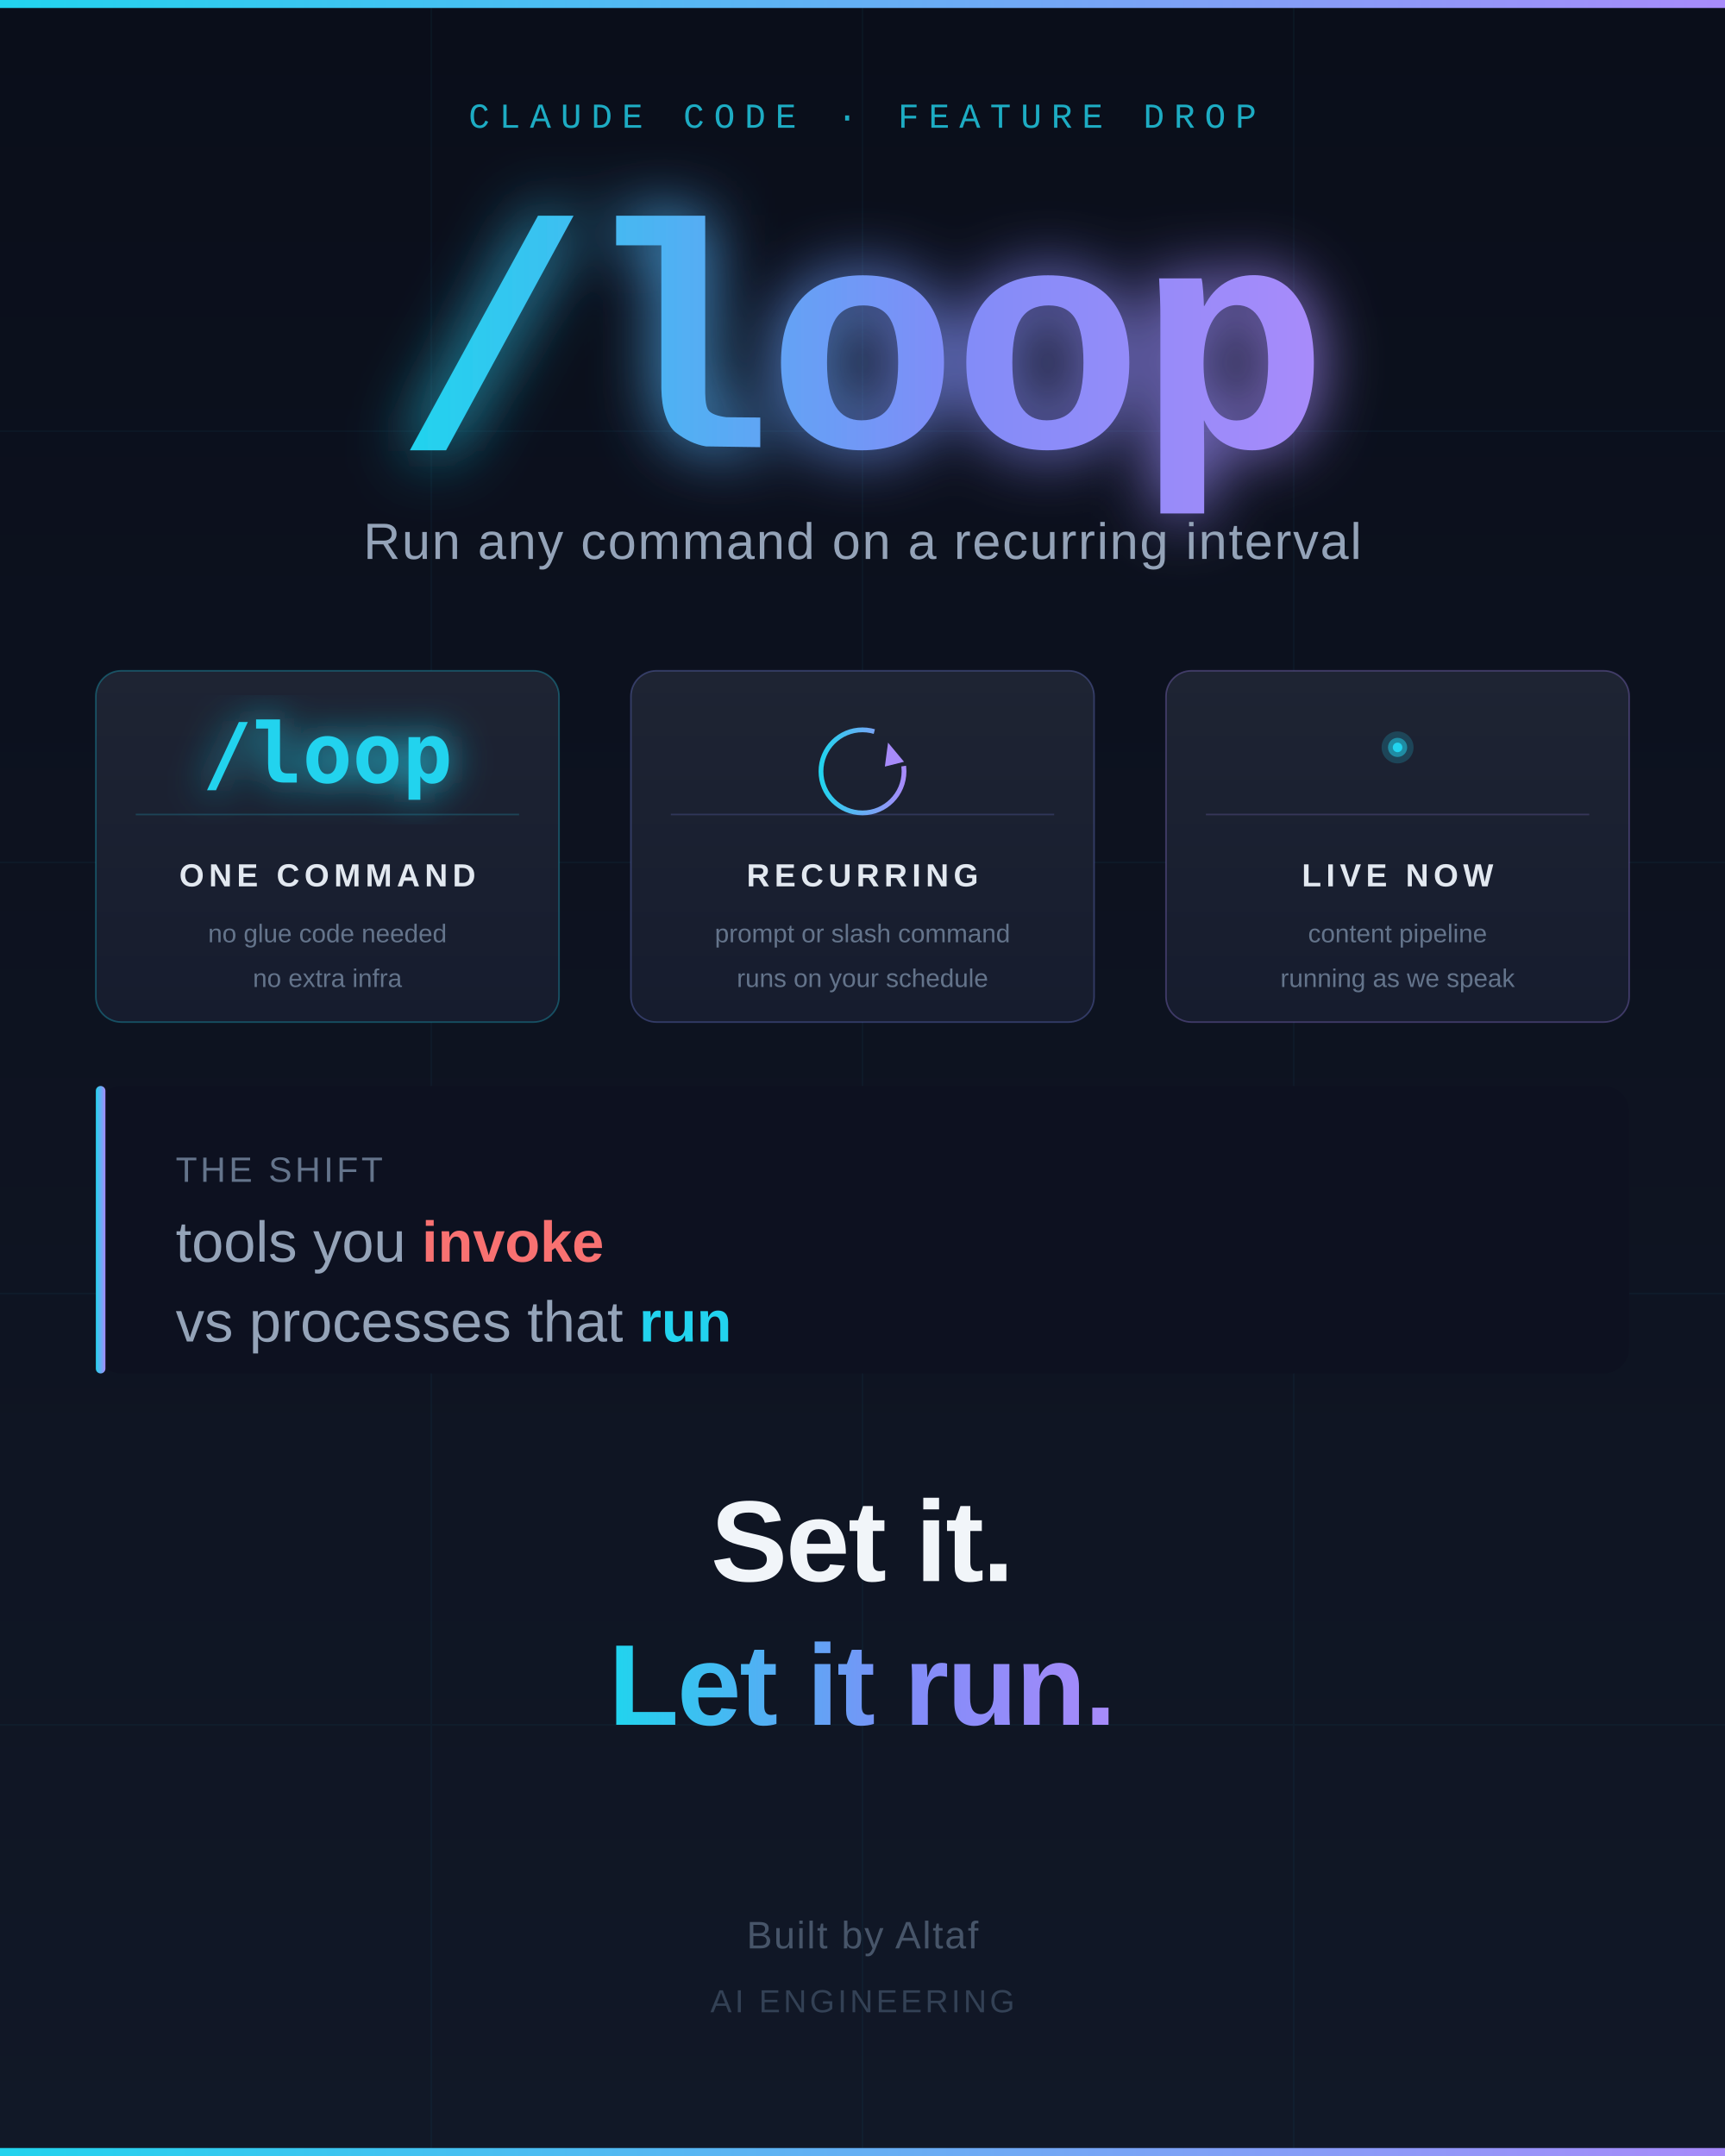
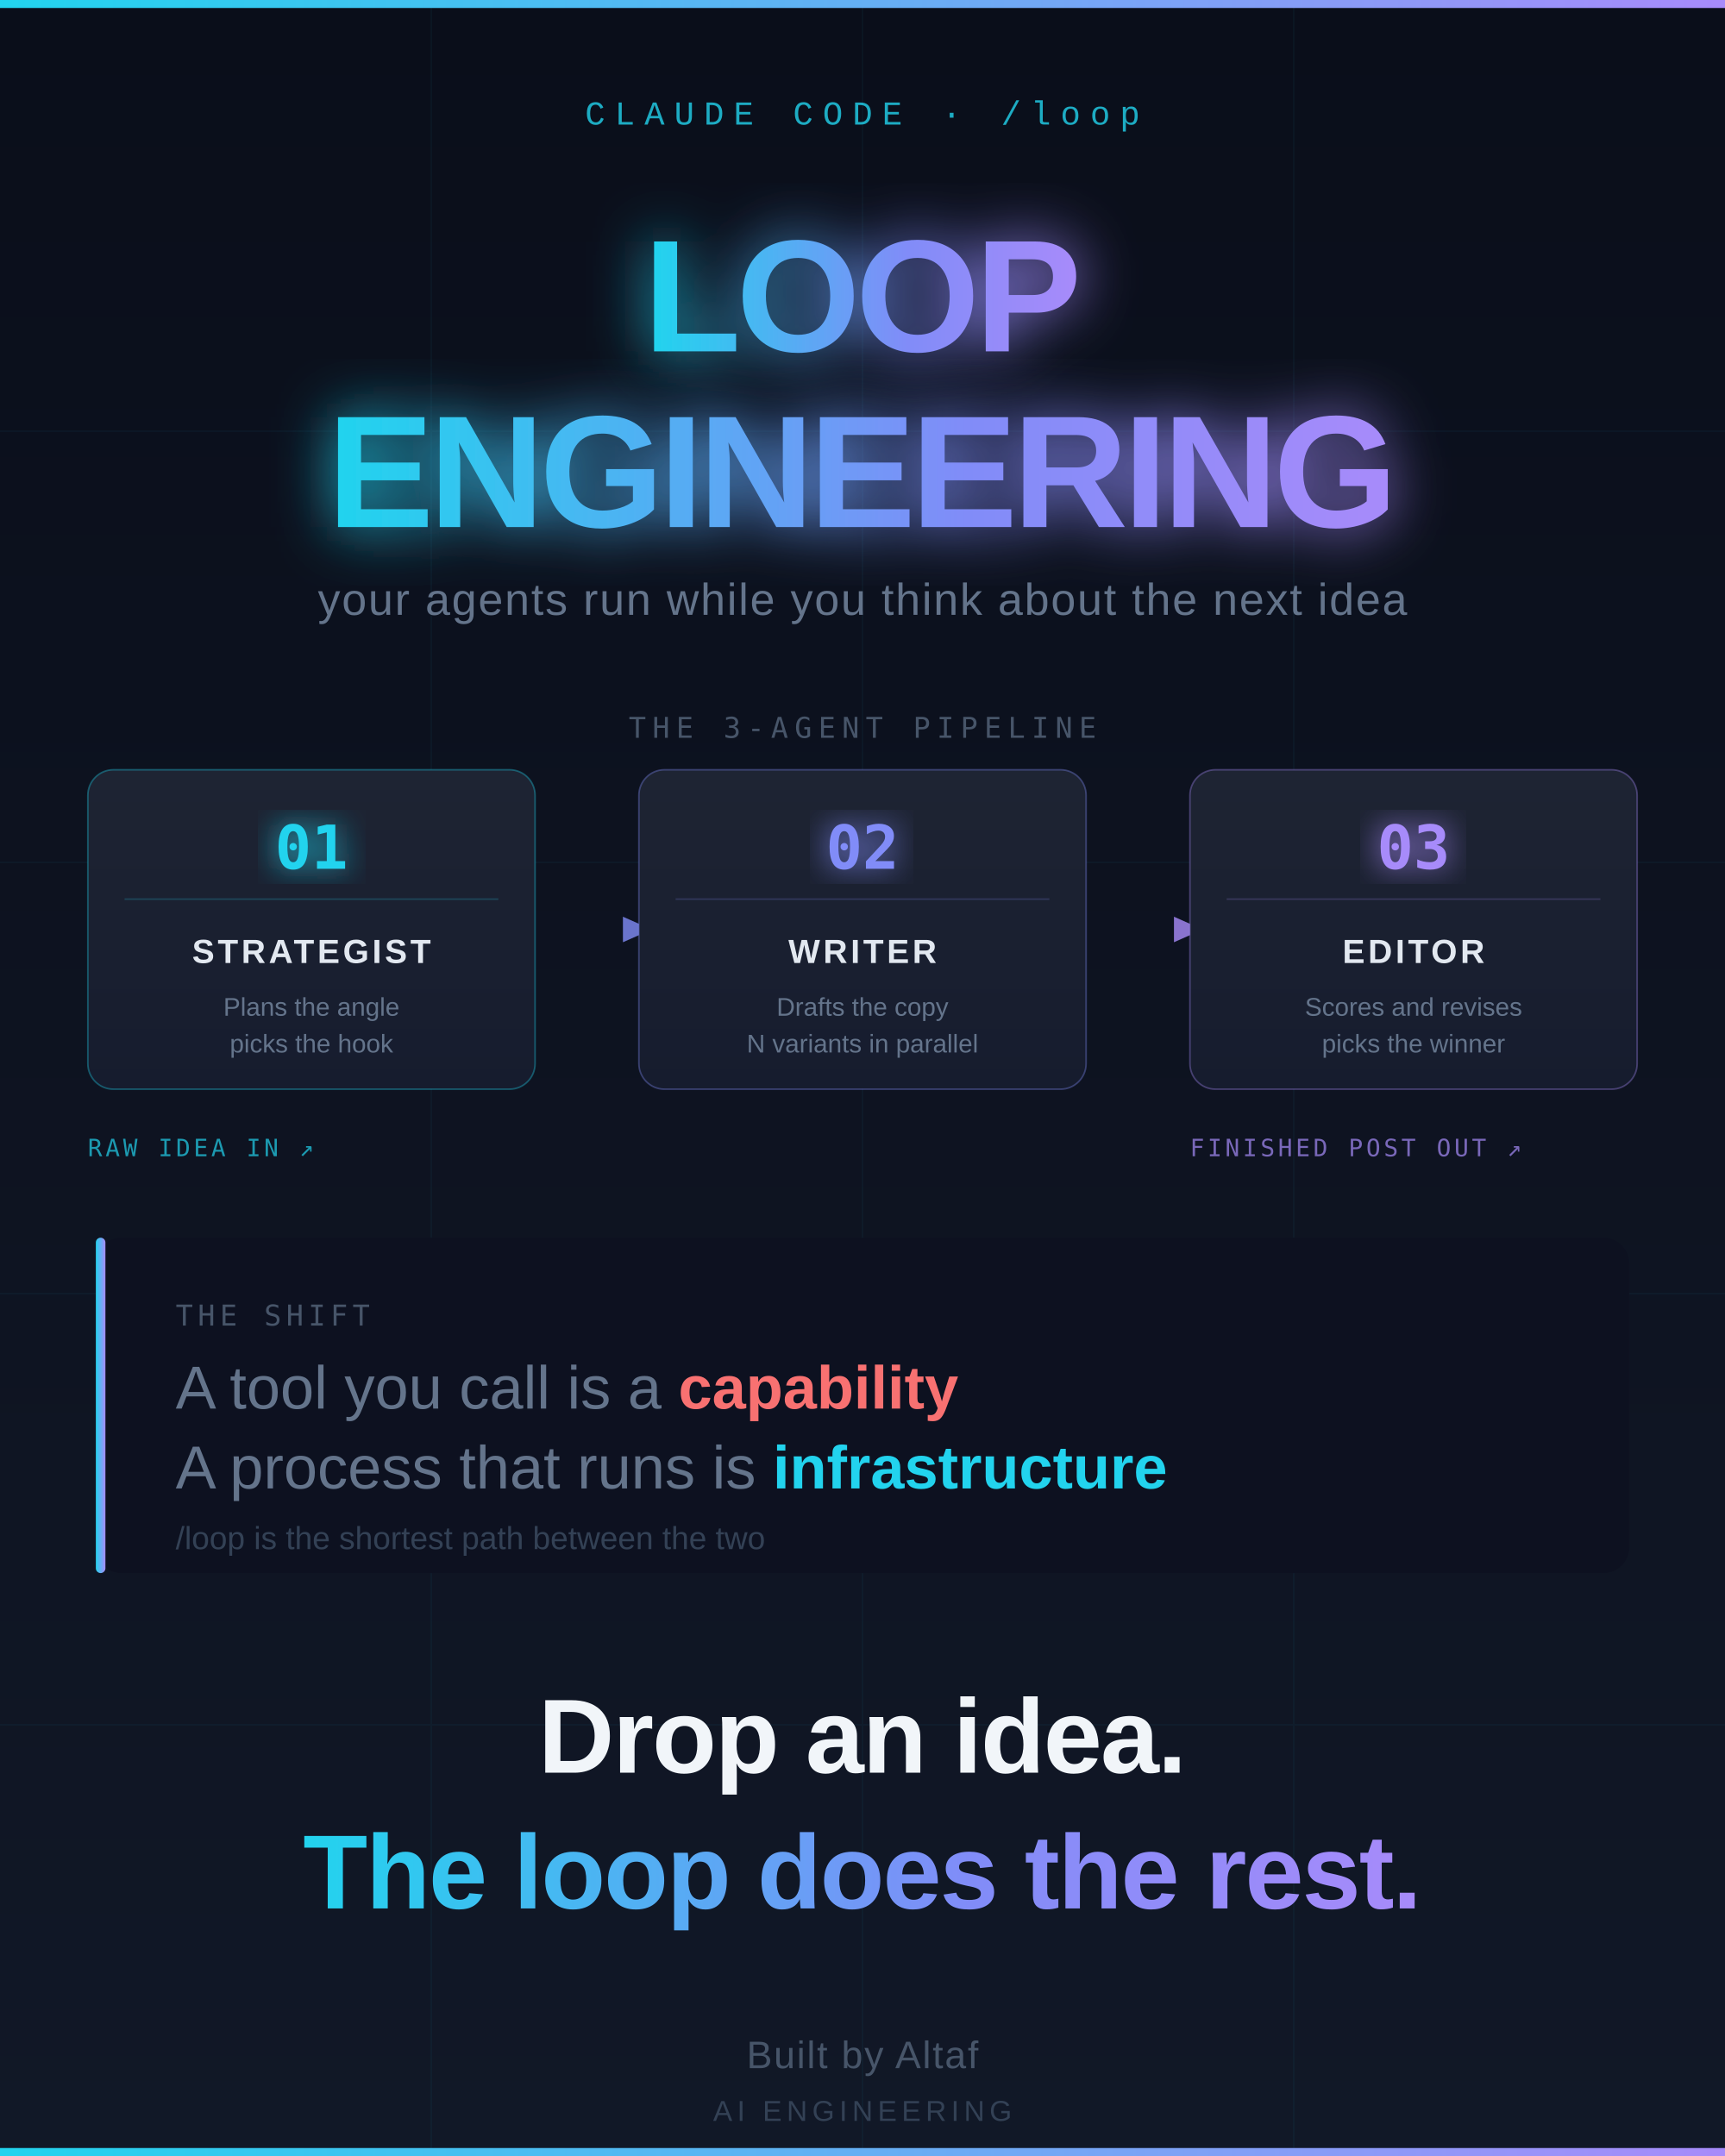
<svg xmlns="http://www.w3.org/2000/svg" viewBox="0 0 1080 1350" width="1080" height="1350">
  <defs>
    <linearGradient id="bg" x1="0" y1="0" x2="0" y2="1">
      <stop offset="0%" stop-color="#0a0e1a" />
      <stop offset="100%" stop-color="#111827" />
    </linearGradient>
    <linearGradient id="accent" x1="0" y1="0" x2="1" y2="0">
      <stop offset="0%" stop-color="#22d3ee" />
      <stop offset="100%" stop-color="#a78bfa" />
    </linearGradient>
    <linearGradient id="heroGrad" x1="0" y1="0" x2="1" y2="0">
      <stop offset="0%" stop-color="#22d3ee" />
      <stop offset="60%" stop-color="#818cf8" />
      <stop offset="100%" stop-color="#a78bfa" />
    </linearGradient>
    <linearGradient id="tileBg" x1="0" y1="0" x2="0" y2="1">
      <stop offset="0%" stop-color="#1e2433" />
      <stop offset="100%" stop-color="#161c2e" />
    </linearGradient>
    <linearGradient id="arrowGrad" x1="0" y1="0" x2="1" y2="0">
-       <stop offset="0%" stop-color="#22d3ee" stop-opacity="0.5" />
-       <stop offset="100%" stop-color="#a78bfa" stop-opacity="0.5" />
+       <stop offset="0%" stop-color="#22d3ee" stop-opacity="0.6" />
+       <stop offset="100%" stop-color="#a78bfa" stop-opacity="0.6" />
+     </linearGradient>
+     <linearGradient id="infra" x1="0" y1="0" x2="1" y2="0">
+       <stop offset="0%" stop-color="#22d3ee" />
+       <stop offset="100%" stop-color="#22d3ee" />
    </linearGradient>
    <filter id="glow" x="-30%" y="-30%" width="160%" height="160%">
-       <feGaussianBlur stdDeviation="12" result="blur" />
+       <feGaussianBlur stdDeviation="10" result="blur" />
      <feMerge>
        <feMergeNode in="blur" />
        <feMergeNode in="SourceGraphic" />
      </feMerge>
    </filter>
    <filter id="heroGlow" x="-20%" y="-50%" width="140%" height="200%">
-       <feGaussianBlur stdDeviation="20" result="blur" />
+       <feGaussianBlur stdDeviation="18" result="blur" />
      <feMerge>
        <feMergeNode in="blur" />
        <feMergeNode in="SourceGraphic" />
      </feMerge>
    </filter>
  </defs>
  <rect width="1080" height="1350" fill="url(#bg)" />
  <g opacity="0.04" stroke="#22d3ee" stroke-width="1" fill="none">
    <line x1="0" y1="270" x2="1080" y2="270" />
    <line x1="0" y1="540" x2="1080" y2="540" />
    <line x1="0" y1="810" x2="1080" y2="810" />
    <line x1="0" y1="1080" x2="1080" y2="1080" />
    <line x1="270" y1="0" x2="270" y2="1350" />
    <line x1="540" y1="0" x2="540" y2="1350" />
    <line x1="810" y1="0" x2="810" y2="1350" />
  </g>
  <rect x="0" y="0" width="1080" height="5" fill="url(#accent)" />
-   <text x="540" y="80" font-family="'SF Mono', 'Fira Code', 'Courier New', monospace" font-size="22" fill="#22d3ee" text-anchor="middle" letter-spacing="6" opacity="0.8">CLAUDE CODE · FEATURE DROP</text>
-   <line x1="80" y1="100" x2="1000" y2="100" stroke="url(#accent)" stroke-width="1" opacity="0.3" />
-   <text x="540" y="280" font-family="'SF Mono', 'Fira Code', 'Courier New', monospace" font-size="200" font-weight="bold" fill="url(#heroGrad)" text-anchor="middle" filter="url(#heroGlow)" letter-spacing="-4">/loop</text>
-   <text x="540" y="350" font-family="-apple-system, 'Helvetica Neue', Arial, sans-serif" font-size="32" fill="#94a3b8" text-anchor="middle" letter-spacing="1">Run any command on a recurring interval</text>
-   <line x1="200" y1="385" x2="880" y2="385" stroke="url(#accent)" stroke-width="1" opacity="0.25" />
-   <rect x="60" y="420" width="290" height="220" rx="16" fill="url(#tileBg)" stroke="#22d3ee" stroke-width="1" stroke-opacity="0.3" />
-   <text x="205" y="490" font-family="'SF Mono', 'Fira Code', monospace" font-size="52" fill="#22d3ee" text-anchor="middle" font-weight="bold" filter="url(#glow)">/loop</text>
-   <line x1="85" y1="510" x2="325" y2="510" stroke="#22d3ee" stroke-width="1" opacity="0.2" />
-   <text x="205" y="555" font-family="-apple-system, 'Helvetica Neue', Arial, sans-serif" font-size="20" fill="#e2e8f0" text-anchor="middle" font-weight="600" letter-spacing="3">ONE COMMAND</text>
-   <text x="205" y="590" font-family="-apple-system, 'Helvetica Neue', Arial, sans-serif" font-size="16" fill="#64748b" text-anchor="middle">no glue code needed</text>
-   <text x="205" y="618" font-family="-apple-system, 'Helvetica Neue', Arial, sans-serif" font-size="16" fill="#64748b" text-anchor="middle">no extra infra</text>
-   <g opacity="0.6">
-     <line x1="365" y1="530" x2="410" y2="530" stroke="url(#arrowGrad)" stroke-width="2" />
-     <polygon points="410,523 425,530 410,537" fill="#a78bfa" opacity="0.7" />
-   </g>
-   <rect x="395" y="420" width="290" height="220" rx="16" fill="url(#tileBg)" stroke="#818cf8" stroke-width="1" stroke-opacity="0.3" />
-   <circle cx="540" cy="483" r="26" fill="none" stroke="url(#accent)" stroke-width="3" stroke-dasharray="130 30" />
-   <polygon points="556,465 566,477 554,480" fill="#a78bfa" />
-   <line x1="420" y1="510" x2="660" y2="510" stroke="#818cf8" stroke-width="1" opacity="0.2" />
-   <text x="540" y="555" font-family="-apple-system, 'Helvetica Neue', Arial, sans-serif" font-size="20" fill="#e2e8f0" text-anchor="middle" font-weight="600" letter-spacing="3">RECURRING</text>
-   <text x="540" y="590" font-family="-apple-system, 'Helvetica Neue', Arial, sans-serif" font-size="16" fill="#64748b" text-anchor="middle">prompt or slash command</text>
-   <text x="540" y="618" font-family="-apple-system, 'Helvetica Neue', Arial, sans-serif" font-size="16" fill="#64748b" text-anchor="middle">runs on your schedule</text>
-   <g opacity="0.6">
-     <line x1="700" y1="530" x2="745" y2="530" stroke="url(#arrowGrad)" stroke-width="2" />
-     <polygon points="745,523 760,530 745,537" fill="#a78bfa" opacity="0.7" />
-   </g>
-   <rect x="730" y="420" width="290" height="220" rx="16" fill="url(#tileBg)" stroke="#a78bfa" stroke-width="1" stroke-opacity="0.3" />
-   <circle cx="875" cy="468" r="10" fill="#22d3ee" opacity="0.2" />
-   <circle cx="875" cy="468" r="6" fill="#22d3ee" opacity="0.5" />
-   <circle cx="875" cy="468" r="3" fill="#22d3ee" />
-   <line x1="755" y1="510" x2="995" y2="510" stroke="#a78bfa" stroke-width="1" opacity="0.2" />
-   <text x="875" y="555" font-family="-apple-system, 'Helvetica Neue', Arial, sans-serif" font-size="20" fill="#e2e8f0" text-anchor="middle" font-weight="600" letter-spacing="3">LIVE NOW</text>
-   <text x="875" y="590" font-family="-apple-system, 'Helvetica Neue', Arial, sans-serif" font-size="16" fill="#64748b" text-anchor="middle">content pipeline</text>
-   <text x="875" y="618" font-family="-apple-system, 'Helvetica Neue', Arial, sans-serif" font-size="16" fill="#64748b" text-anchor="middle">running as we speak</text>
-   <rect x="60" y="680" width="960" height="180" rx="16" fill="#0d1120" stroke="none" />
-   <rect x="60" y="680" width="6" height="180" rx="3" fill="url(#accent)" />
-   <text x="110" y="740" font-family="-apple-system, 'Helvetica Neue', Arial, sans-serif" font-size="22" fill="#64748b" letter-spacing="2">THE SHIFT</text>
-   <text x="110" y="790" font-family="-apple-system, 'Helvetica Neue', Arial, sans-serif" font-size="36" fill="#94a3b8" font-weight="300">tools you <tspan fill="#f87171" font-weight="600">invoke</tspan>
+   <text x="540" y="78" font-family="'SF Mono', 'Fira Code', 'Courier New', monospace" font-size="21" fill="#22d3ee" text-anchor="middle" letter-spacing="6" opacity="0.8">CLAUDE CODE · /loop</text>
+   <line x1="80" y1="98" x2="1000" y2="98" stroke="url(#accent)" stroke-width="1" opacity="0.25" />
+   <text x="540" y="220" font-family="-apple-system, 'Helvetica Neue', Arial, sans-serif" font-size="100" font-weight="800" fill="url(#heroGrad)" text-anchor="middle" filter="url(#heroGlow)" letter-spacing="-3">LOOP</text>
+   <text x="540" y="330" font-family="-apple-system, 'Helvetica Neue', Arial, sans-serif" font-size="100" font-weight="800" fill="url(#heroGrad)" text-anchor="middle" filter="url(#heroGlow)" letter-spacing="-3">ENGINEERING</text>
+   <text x="540" y="385" font-family="-apple-system, 'Helvetica Neue', Arial, sans-serif" font-size="28" fill="#64748b" text-anchor="middle" letter-spacing="1">your agents run while you think about the next idea</text>
+   <line x1="160" y1="415" x2="920" y2="415" stroke="url(#accent)" stroke-width="1" opacity="0.2" />
+   <text x="540" y="462" font-family="'SF Mono', 'Fira Code', monospace" font-size="18" fill="#475569" text-anchor="middle" letter-spacing="4">THE 3-AGENT PIPELINE</text>
+   <rect x="55" y="482" width="280" height="200" rx="16" fill="url(#tileBg)" stroke="#22d3ee" stroke-width="1" stroke-opacity="0.35" />
+   <text x="195" y="544" font-family="'SF Mono', 'Fira Code', monospace" font-size="38" fill="#22d3ee" text-anchor="middle" font-weight="bold" filter="url(#glow)">01</text>
+   <line x1="78" y1="563" x2="312" y2="563" stroke="#22d3ee" stroke-width="1" opacity="0.2" />
+   <text x="195" y="603" font-family="-apple-system, 'Helvetica Neue', Arial, sans-serif" font-size="21" fill="#e2e8f0" text-anchor="middle" font-weight="700" letter-spacing="2">STRATEGIST</text>
+   <text x="195" y="636" font-family="-apple-system, 'Helvetica Neue', Arial, sans-serif" font-size="16" fill="#64748b" text-anchor="middle">Plans the angle</text>
+   <text x="195" y="659" font-family="-apple-system, 'Helvetica Neue', Arial, sans-serif" font-size="16" fill="#64748b" text-anchor="middle">picks the hook</text>
+   <line x1="348" y1="582" x2="390" y2="582" stroke="url(#arrowGrad)" stroke-width="2.5" />
+   <polygon points="390,574 408,582 390,590" fill="#818cf8" opacity="0.8" />
+   <rect x="400" y="482" width="280" height="200" rx="16" fill="url(#tileBg)" stroke="#818cf8" stroke-width="1" stroke-opacity="0.35" />
+   <text x="540" y="544" font-family="'SF Mono', 'Fira Code', monospace" font-size="38" fill="#818cf8" text-anchor="middle" font-weight="bold" filter="url(#glow)">02</text>
+   <line x1="423" y1="563" x2="657" y2="563" stroke="#818cf8" stroke-width="1" opacity="0.2" />
+   <text x="540" y="603" font-family="-apple-system, 'Helvetica Neue', Arial, sans-serif" font-size="21" fill="#e2e8f0" text-anchor="middle" font-weight="700" letter-spacing="2">WRITER</text>
+   <text x="540" y="636" font-family="-apple-system, 'Helvetica Neue', Arial, sans-serif" font-size="16" fill="#64748b" text-anchor="middle">Drafts the copy</text>
+   <text x="540" y="659" font-family="-apple-system, 'Helvetica Neue', Arial, sans-serif" font-size="16" fill="#64748b" text-anchor="middle">N variants in parallel</text>
+   <line x1="693" y1="582" x2="735" y2="582" stroke="url(#arrowGrad)" stroke-width="2.5" />
+   <polygon points="735,574 753,582 735,590" fill="#a78bfa" opacity="0.8" />
+   <rect x="745" y="482" width="280" height="200" rx="16" fill="url(#tileBg)" stroke="#a78bfa" stroke-width="1" stroke-opacity="0.35" />
+   <text x="885" y="544" font-family="'SF Mono', 'Fira Code', monospace" font-size="38" fill="#a78bfa" text-anchor="middle" font-weight="bold" filter="url(#glow)">03</text>
+   <line x1="768" y1="563" x2="1002" y2="563" stroke="#a78bfa" stroke-width="1" opacity="0.2" />
+   <text x="885" y="603" font-family="-apple-system, 'Helvetica Neue', Arial, sans-serif" font-size="21" fill="#e2e8f0" text-anchor="middle" font-weight="700" letter-spacing="2">EDITOR</text>
+   <text x="885" y="636" font-family="-apple-system, 'Helvetica Neue', Arial, sans-serif" font-size="16" fill="#64748b" text-anchor="middle">Scores and revises</text>
+   <text x="885" y="659" font-family="-apple-system, 'Helvetica Neue', Arial, sans-serif" font-size="16" fill="#64748b" text-anchor="middle">picks the winner</text>
+   <text x="55" y="724" font-family="'SF Mono', 'Fira Code', monospace" font-size="15" fill="#22d3ee" opacity="0.7" letter-spacing="2">RAW IDEA IN ↗</text>
+   <text x="745" y="724" font-family="'SF Mono', 'Fira Code', monospace" font-size="15" fill="#a78bfa" opacity="0.7" letter-spacing="2">FINISHED POST OUT ↗</text>
+   <line x1="60" y1="750" x2="1020" y2="750" stroke="url(#accent)" stroke-width="1" opacity="0.15" />
+   <rect x="60" y="775" width="960" height="210" rx="16" fill="#0d1120" />
+   <rect x="60" y="775" width="6" height="210" rx="3" fill="url(#accent)" />
+   <text x="110" y="830" font-family="'SF Mono', 'Fira Code', monospace" font-size="18" fill="#475569" letter-spacing="3">THE SHIFT</text>
+   <text x="110" y="882" font-family="-apple-system, 'Helvetica Neue', Arial, sans-serif" font-size="38" fill="#64748b" font-weight="300">A tool you call is a <tspan fill="#f87171" font-weight="700">capability</tspan>
  </text>
-   <text x="110" y="840" font-family="-apple-system, 'Helvetica Neue', Arial, sans-serif" font-size="36" fill="#94a3b8" font-weight="300">vs processes that <tspan fill="#22d3ee" font-weight="600">run</tspan>
+   <text x="110" y="932" font-family="-apple-system, 'Helvetica Neue', Arial, sans-serif" font-size="38" fill="#64748b" font-weight="300">A process that runs is <tspan fill="#22d3ee" font-weight="700">infrastructure</tspan>
  </text>
-   <line x1="60" y1="900" x2="1020" y2="900" stroke="url(#accent)" stroke-width="1" opacity="0.15" />
-   <text x="540" y="990" font-family="-apple-system, 'Helvetica Neue', Arial, sans-serif" font-size="72" font-weight="700" fill="#f1f5f9" text-anchor="middle" letter-spacing="-1">Set it.</text>
-   <text x="540" y="1080" font-family="-apple-system, 'Helvetica Neue', Arial, sans-serif" font-size="72" font-weight="700" fill="url(#heroGrad)" text-anchor="middle" letter-spacing="-1">Let it run.</text>
-   <line x1="60" y1="1130" x2="1020" y2="1130" stroke="url(#accent)" stroke-width="1" opacity="0.15" />
-   <text x="540" y="1220" font-family="-apple-system, 'Helvetica Neue', Arial, sans-serif" font-size="24" fill="#475569" text-anchor="middle" letter-spacing="1">Built by Altaf</text>
-   <text x="540" y="1260" font-family="-apple-system, 'Helvetica Neue', Arial, sans-serif" font-size="20" fill="#334155" text-anchor="middle" letter-spacing="2">AI ENGINEERING</text>
+   <text x="110" y="970" font-family="-apple-system, 'Helvetica Neue', Arial, sans-serif" font-size="20" fill="#334155">/loop is the shortest path between the two</text>
+   <line x1="60" y1="1020" x2="1020" y2="1020" stroke="url(#accent)" stroke-width="1" opacity="0.15" />
+   <text x="540" y="1110" font-family="-apple-system, 'Helvetica Neue', Arial, sans-serif" font-size="66" font-weight="700" fill="#f1f5f9" text-anchor="middle" letter-spacing="-1">Drop an idea.</text>
+   <text x="540" y="1195" font-family="-apple-system, 'Helvetica Neue', Arial, sans-serif" font-size="66" font-weight="700" fill="url(#heroGrad)" text-anchor="middle" letter-spacing="-1">The loop does the rest.</text>
+   <line x1="60" y1="1245" x2="1020" y2="1245" stroke="url(#accent)" stroke-width="1" opacity="0.15" />
+   <text x="540" y="1295" font-family="-apple-system, 'Helvetica Neue', Arial, sans-serif" font-size="24" fill="#475569" text-anchor="middle" letter-spacing="1">Built by Altaf</text>
+   <text x="540" y="1328" font-family="-apple-system, 'Helvetica Neue', Arial, sans-serif" font-size="18" fill="#334155" text-anchor="middle" letter-spacing="3">AI ENGINEERING</text>
  <rect x="0" y="1345" width="1080" height="5" fill="url(#accent)" />
</svg>
